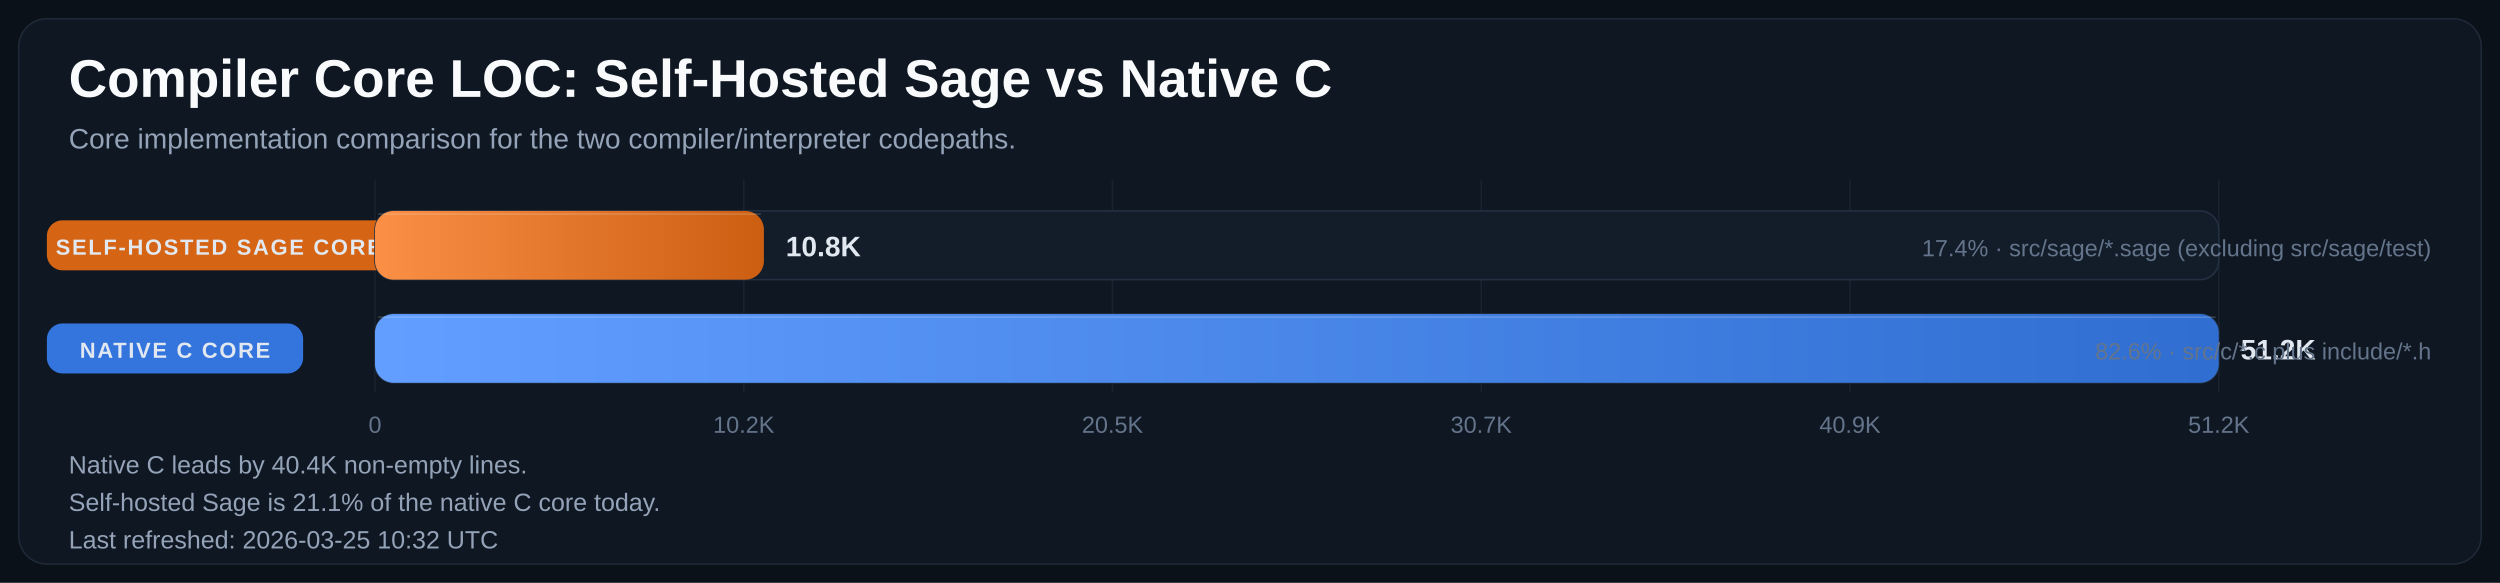
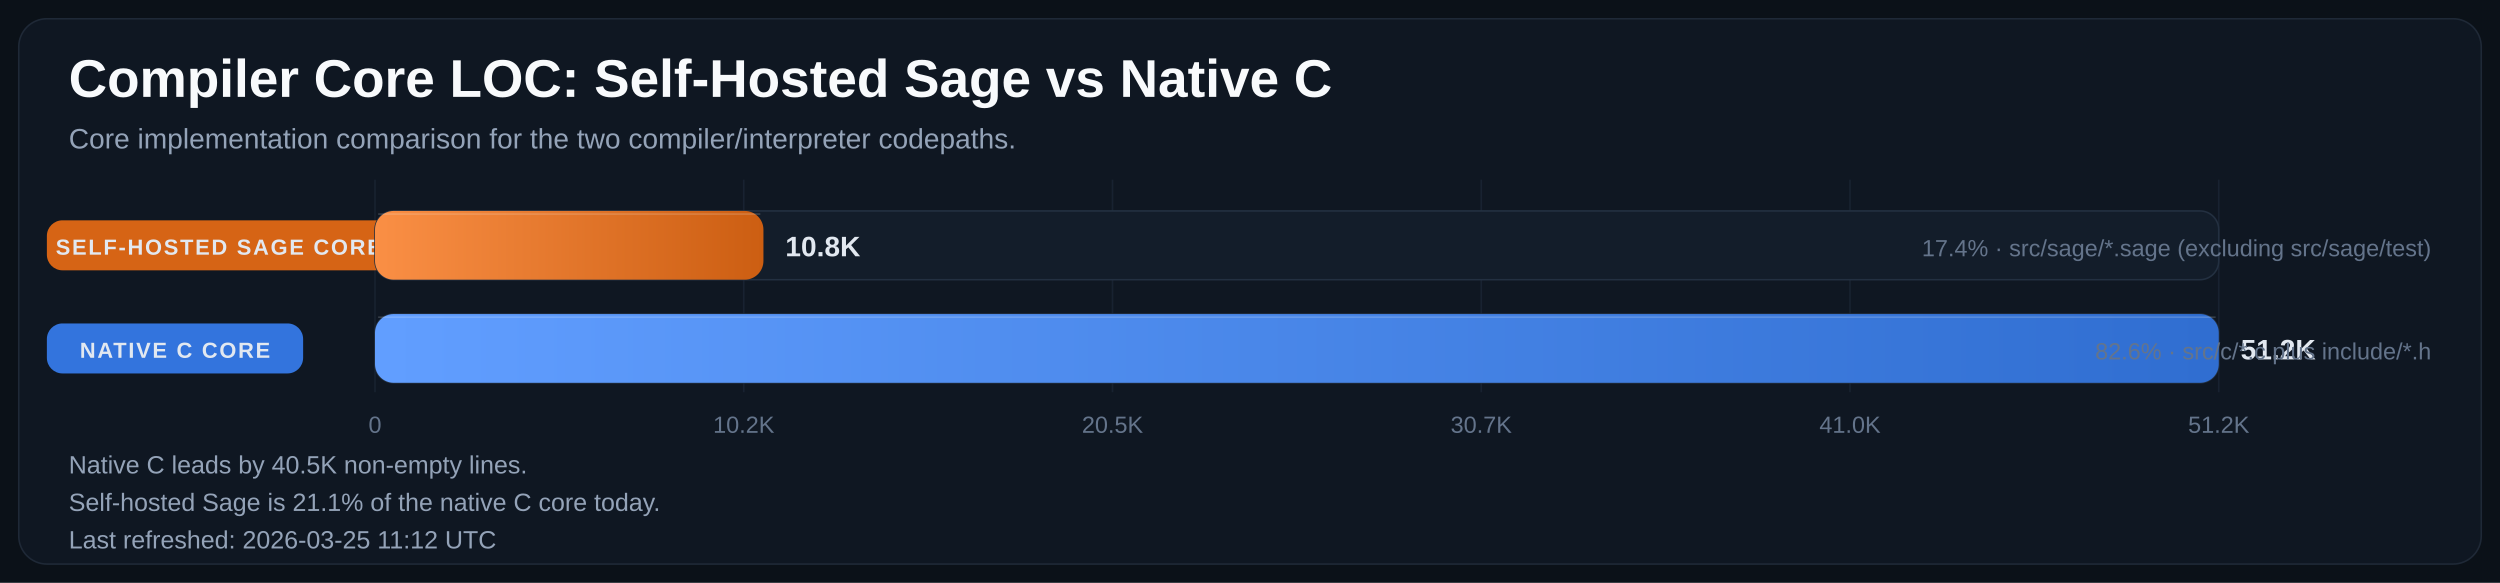
<svg xmlns="http://www.w3.org/2000/svg" width="1600" height="373" viewBox="0 0 1600 373" role="img" aria-labelledby="title desc">
  <defs>
    <linearGradient id="bar-gradient-0" x1="0%" y1="0%" x2="100%" y2="0%">
      <stop offset="0%" stop-color="#FA8F45" />
      <stop offset="100%" stop-color="#CC5E12" />
    </linearGradient>
    <linearGradient id="bar-gradient-1" x1="0%" y1="0%" x2="100%" y2="0%">
      <stop offset="0%" stop-color="#619EFF" />
      <stop offset="100%" stop-color="#306ED1" />
    </linearGradient>
  </defs>
  <rect width="100%" height="100%" fill="#0B1118" />
  <rect x="12" y="12" width="1576" height="349" rx="18" fill="#0F1722" stroke="#1F2937" />
  <text x="44" y="62" fill="#F8FAFC" font-size="34" font-family="Segoe UI, Arial, sans-serif" font-weight="700">Compiler Core LOC: Self-Hosted Sage vs Native C</text>
  <text x="44" y="95" fill="#94A3B8" font-size="18" font-family="Segoe UI, Arial, sans-serif">Core implementation comparison for the two compiler/interpreter codepaths.</text>
  <line x1="240.0" y1="115" x2="240.0" y2="251" stroke="#182231" stroke-width="1" />
  <text x="240.0" y="277" text-anchor="middle" fill="#64748B" font-size="15" font-family="Segoe UI, Arial, sans-serif">0</text>
  <line x1="476.0" y1="115" x2="476.0" y2="251" stroke="#182231" stroke-width="1" />
  <text x="476.0" y="277" text-anchor="middle" fill="#64748B" font-size="15" font-family="Segoe UI, Arial, sans-serif">10.2K</text>
  <line x1="712.0" y1="115" x2="712.0" y2="251" stroke="#182231" stroke-width="1" />
  <text x="712.0" y="277" text-anchor="middle" fill="#64748B" font-size="15" font-family="Segoe UI, Arial, sans-serif">20.5K</text>
  <line x1="948.0" y1="115" x2="948.0" y2="251" stroke="#182231" stroke-width="1" />
  <text x="948.0" y="277" text-anchor="middle" fill="#64748B" font-size="15" font-family="Segoe UI, Arial, sans-serif">30.7K</text>
  <line x1="1184.0" y1="115" x2="1184.0" y2="251" stroke="#182231" stroke-width="1" />
-   <text x="1184.0" y="277" text-anchor="middle" fill="#64748B" font-size="15" font-family="Segoe UI, Arial, sans-serif">40.9K</text>
+   <text x="1184.0" y="277" text-anchor="middle" fill="#64748B" font-size="15" font-family="Segoe UI, Arial, sans-serif">41.0K</text>
  <line x1="1420.0" y1="115" x2="1420.0" y2="251" stroke="#182231" stroke-width="1" />
  <text x="1420.0" y="277" text-anchor="middle" fill="#64748B" font-size="15" font-family="Segoe UI, Arial, sans-serif">51.2K</text>
  <rect x="30" y="141.0" width="220" height="32" rx="10" fill="#E06814" opacity="0.95" />
  <text x="140.0" y="163.0" text-anchor="middle" fill="#E2E8F0" font-size="14" font-family="Segoe UI, Arial, sans-serif" font-weight="700" letter-spacing="1.1">SELF-HOSTED SAGE CORE</text>
  <rect x="240" y="135" width="1180" height="44" rx="12" fill="#131D2A" stroke="#233041" />
-   <rect x="240" y="135" width="248.9" height="44" rx="12" fill="url(#bar-gradient-0)" />
-   <line x1="242.0" y1="137.0" x2="486.9" y2="137.0" stroke="#F8FAFC" stroke-opacity="0.18" />
-   <text x="502.9" y="164.0" fill="#E2E8F0" font-size="18" font-family="Segoe UI, Arial, sans-serif" font-weight="700">10.8K</text>
+   <rect x="240" y="135" width="248.6" height="44" rx="12" fill="url(#bar-gradient-0)" />
+   <line x1="242.0" y1="137.0" x2="486.6" y2="137.0" stroke="#F8FAFC" stroke-opacity="0.18" />
+   <text x="502.6" y="164.0" fill="#E2E8F0" font-size="18" font-family="Segoe UI, Arial, sans-serif" font-weight="700">10.8K</text>
  <text x="1556" y="164.0" text-anchor="end" fill="#64748B" font-size="15" font-family="Segoe UI, Arial, sans-serif">17.4% · src/sage/*.sage (excluding src/sage/test)</text>
  <rect x="30" y="207.0" width="164" height="32" rx="10" fill="#3479E6" opacity="0.95" />
  <text x="112.0" y="229.0" text-anchor="middle" fill="#E2E8F0" font-size="14" font-family="Segoe UI, Arial, sans-serif" font-weight="700" letter-spacing="1.1">NATIVE C CORE</text>
  <rect x="240" y="201" width="1180" height="44" rx="12" fill="#131D2A" stroke="#233041" />
  <rect x="240" y="201" width="1180.0" height="44" rx="12" fill="url(#bar-gradient-1)" />
  <line x1="242.0" y1="203.0" x2="1418.0" y2="203.0" stroke="#F8FAFC" stroke-opacity="0.18" />
  <text x="1434.0" y="230.0" fill="#E2E8F0" font-size="18" font-family="Segoe UI, Arial, sans-serif" font-weight="700">51.2K</text>
  <text x="1556" y="230.0" text-anchor="end" fill="#64748B" font-size="15" font-family="Segoe UI, Arial, sans-serif">82.6% · src/c/*.c plus include/*.h</text>
-   <text x="44" y="303" fill="#94A3B8" font-size="16" font-family="Segoe UI, Arial, sans-serif">Native C leads by 40.4K non-empty lines.</text>
+   <text x="44" y="303" fill="#94A3B8" font-size="16" font-family="Segoe UI, Arial, sans-serif">Native C leads by 40.5K non-empty lines.</text>
  <text x="44" y="327" fill="#94A3B8" font-size="16" font-family="Segoe UI, Arial, sans-serif">Self-hosted Sage is 21.1% of the native C core today.</text>
-   <text x="44" y="351" fill="#94A3B8" font-size="16" font-family="Segoe UI, Arial, sans-serif">Last refreshed: 2026-03-25 10:32 UTC</text>
+   <text x="44" y="351" fill="#94A3B8" font-size="16" font-family="Segoe UI, Arial, sans-serif">Last refreshed: 2026-03-25 11:12 UTC</text>
</svg>
